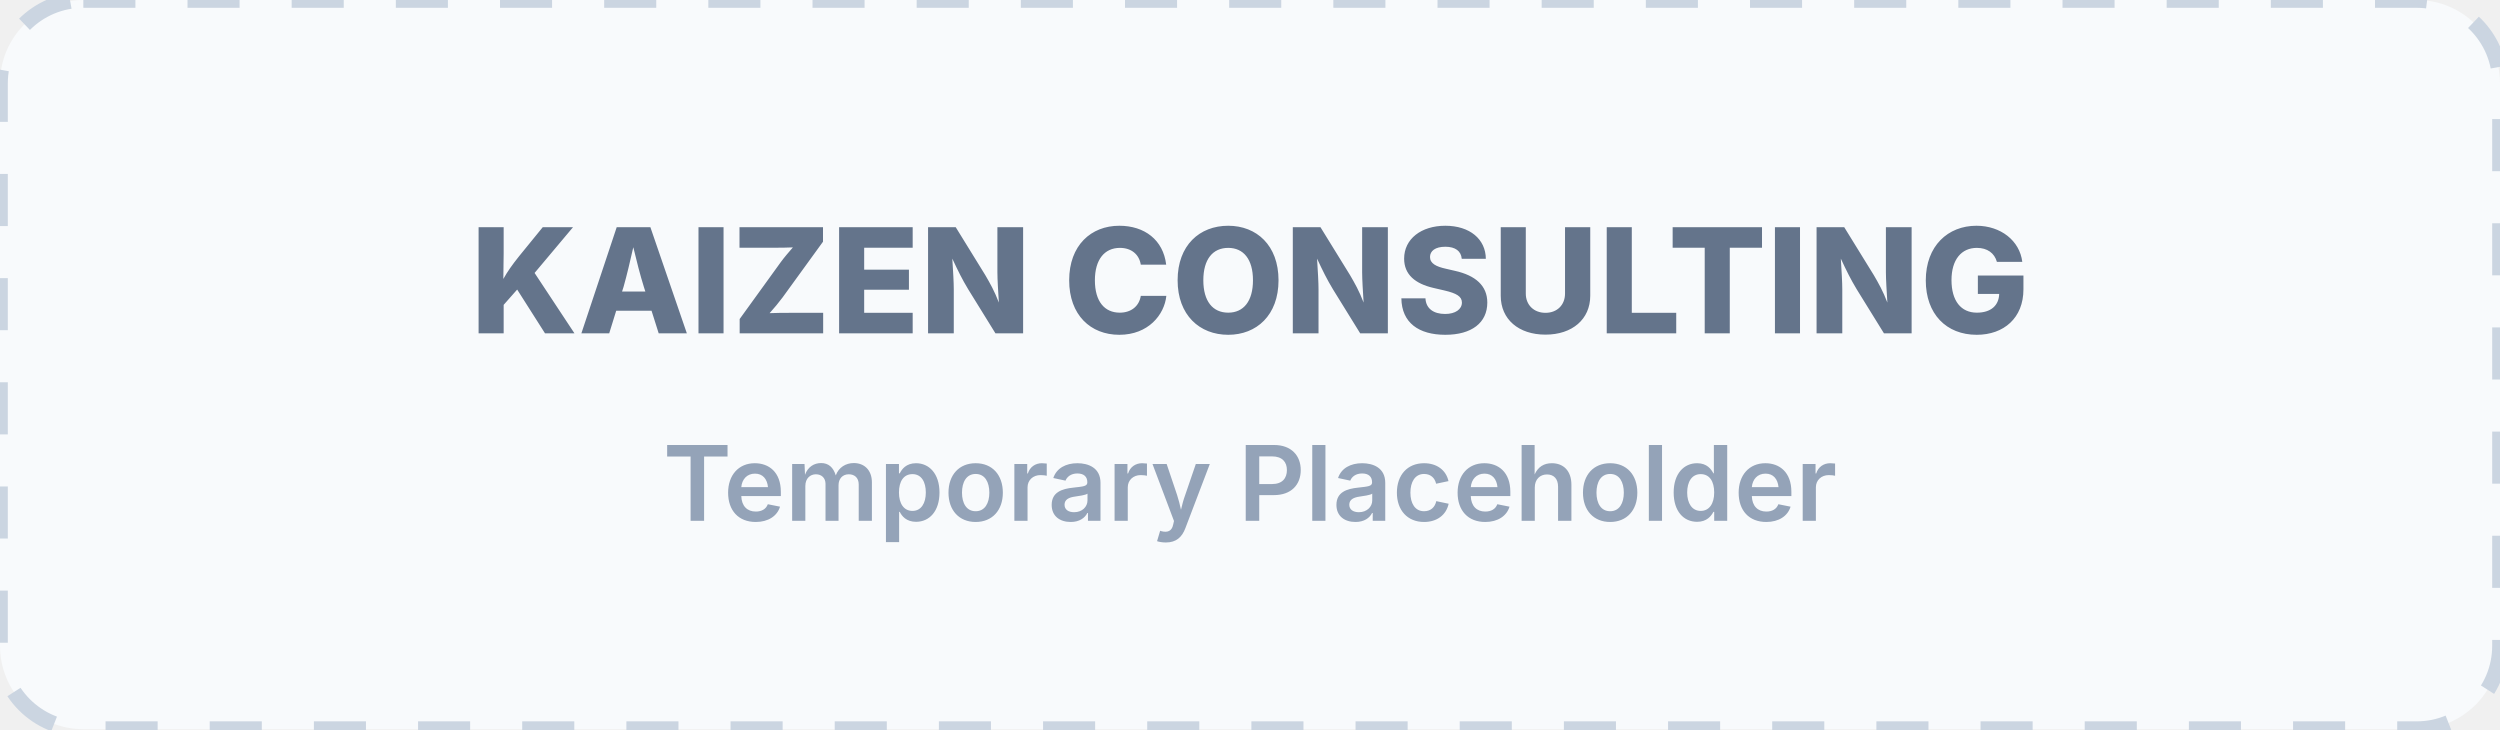
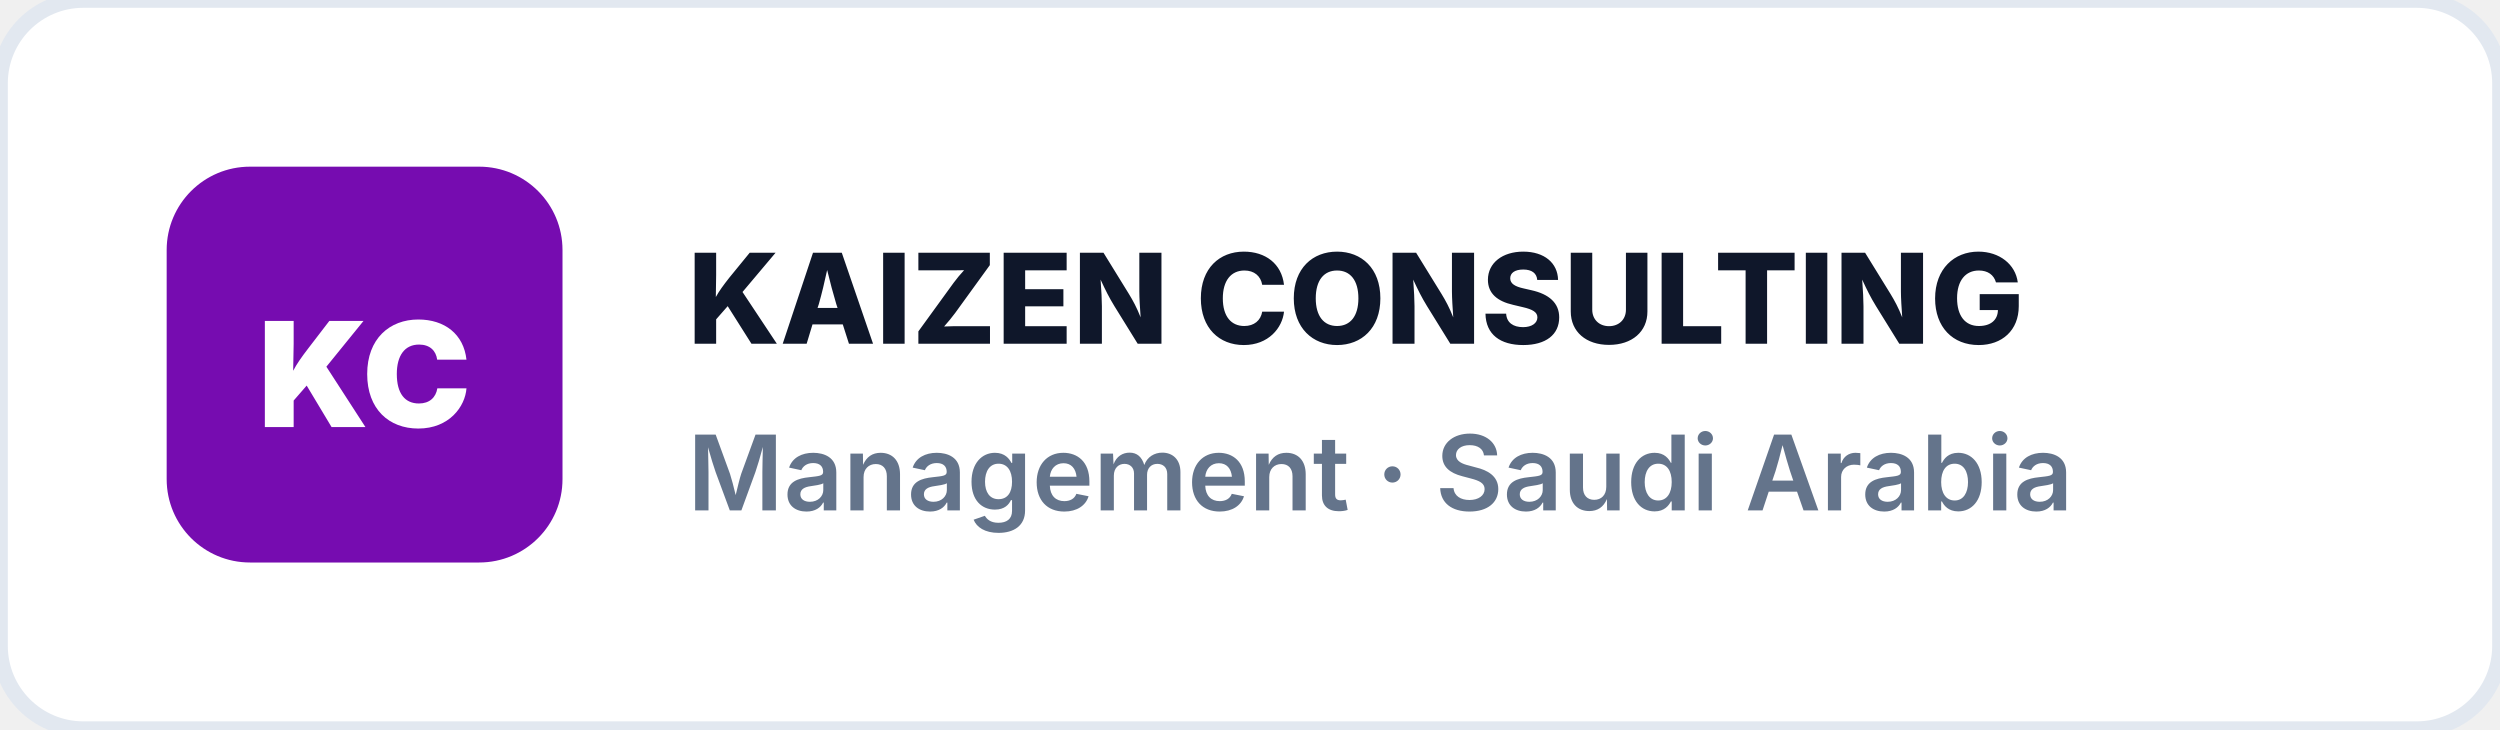
<svg xmlns="http://www.w3.org/2000/svg" viewBox="0 0 240 70" width="240" height="70">
-   <rect width="240" height="70" rx="8" fill="#f8fafc" stroke="#cbd5e1" stroke-width="1.5" stroke-dasharray="5 5" />
-   <text x="120" y="32" font-family="'Inter', Arial, sans-serif" font-size="14" font-weight="800" fill="#64748b" text-anchor="middle">KAIZEN CONSULTING</text>
-   <text x="120" y="50" font-family="'Inter', Arial, sans-serif" font-size="10" font-weight="600" fill="#94a3b8" text-anchor="middle">Temporary Placeholder</text>
+   <rect width="240" height="70" rx="8" fill="#ffffff" stroke="#e2e8f0" stroke-width="1.5" />
+   <rect x="16" y="16" width="38" height="38" rx="8" fill="#760CB0" />
+   <text x="35" y="41" font-family="'Inter', Arial, sans-serif" font-size="14" font-weight="900" fill="#ffffff" text-anchor="middle">KC</text>
+   <text x="66" y="33" font-family="'Inter', Arial, sans-serif" font-size="12" font-weight="800" fill="#0f172a">KAIZEN CONSULTING</text>
+   <text x="66" y="49" font-family="'Inter', Arial, sans-serif" font-size="10" font-weight="600" fill="#64748b">Management · Saudi Arabia</text>
</svg>
